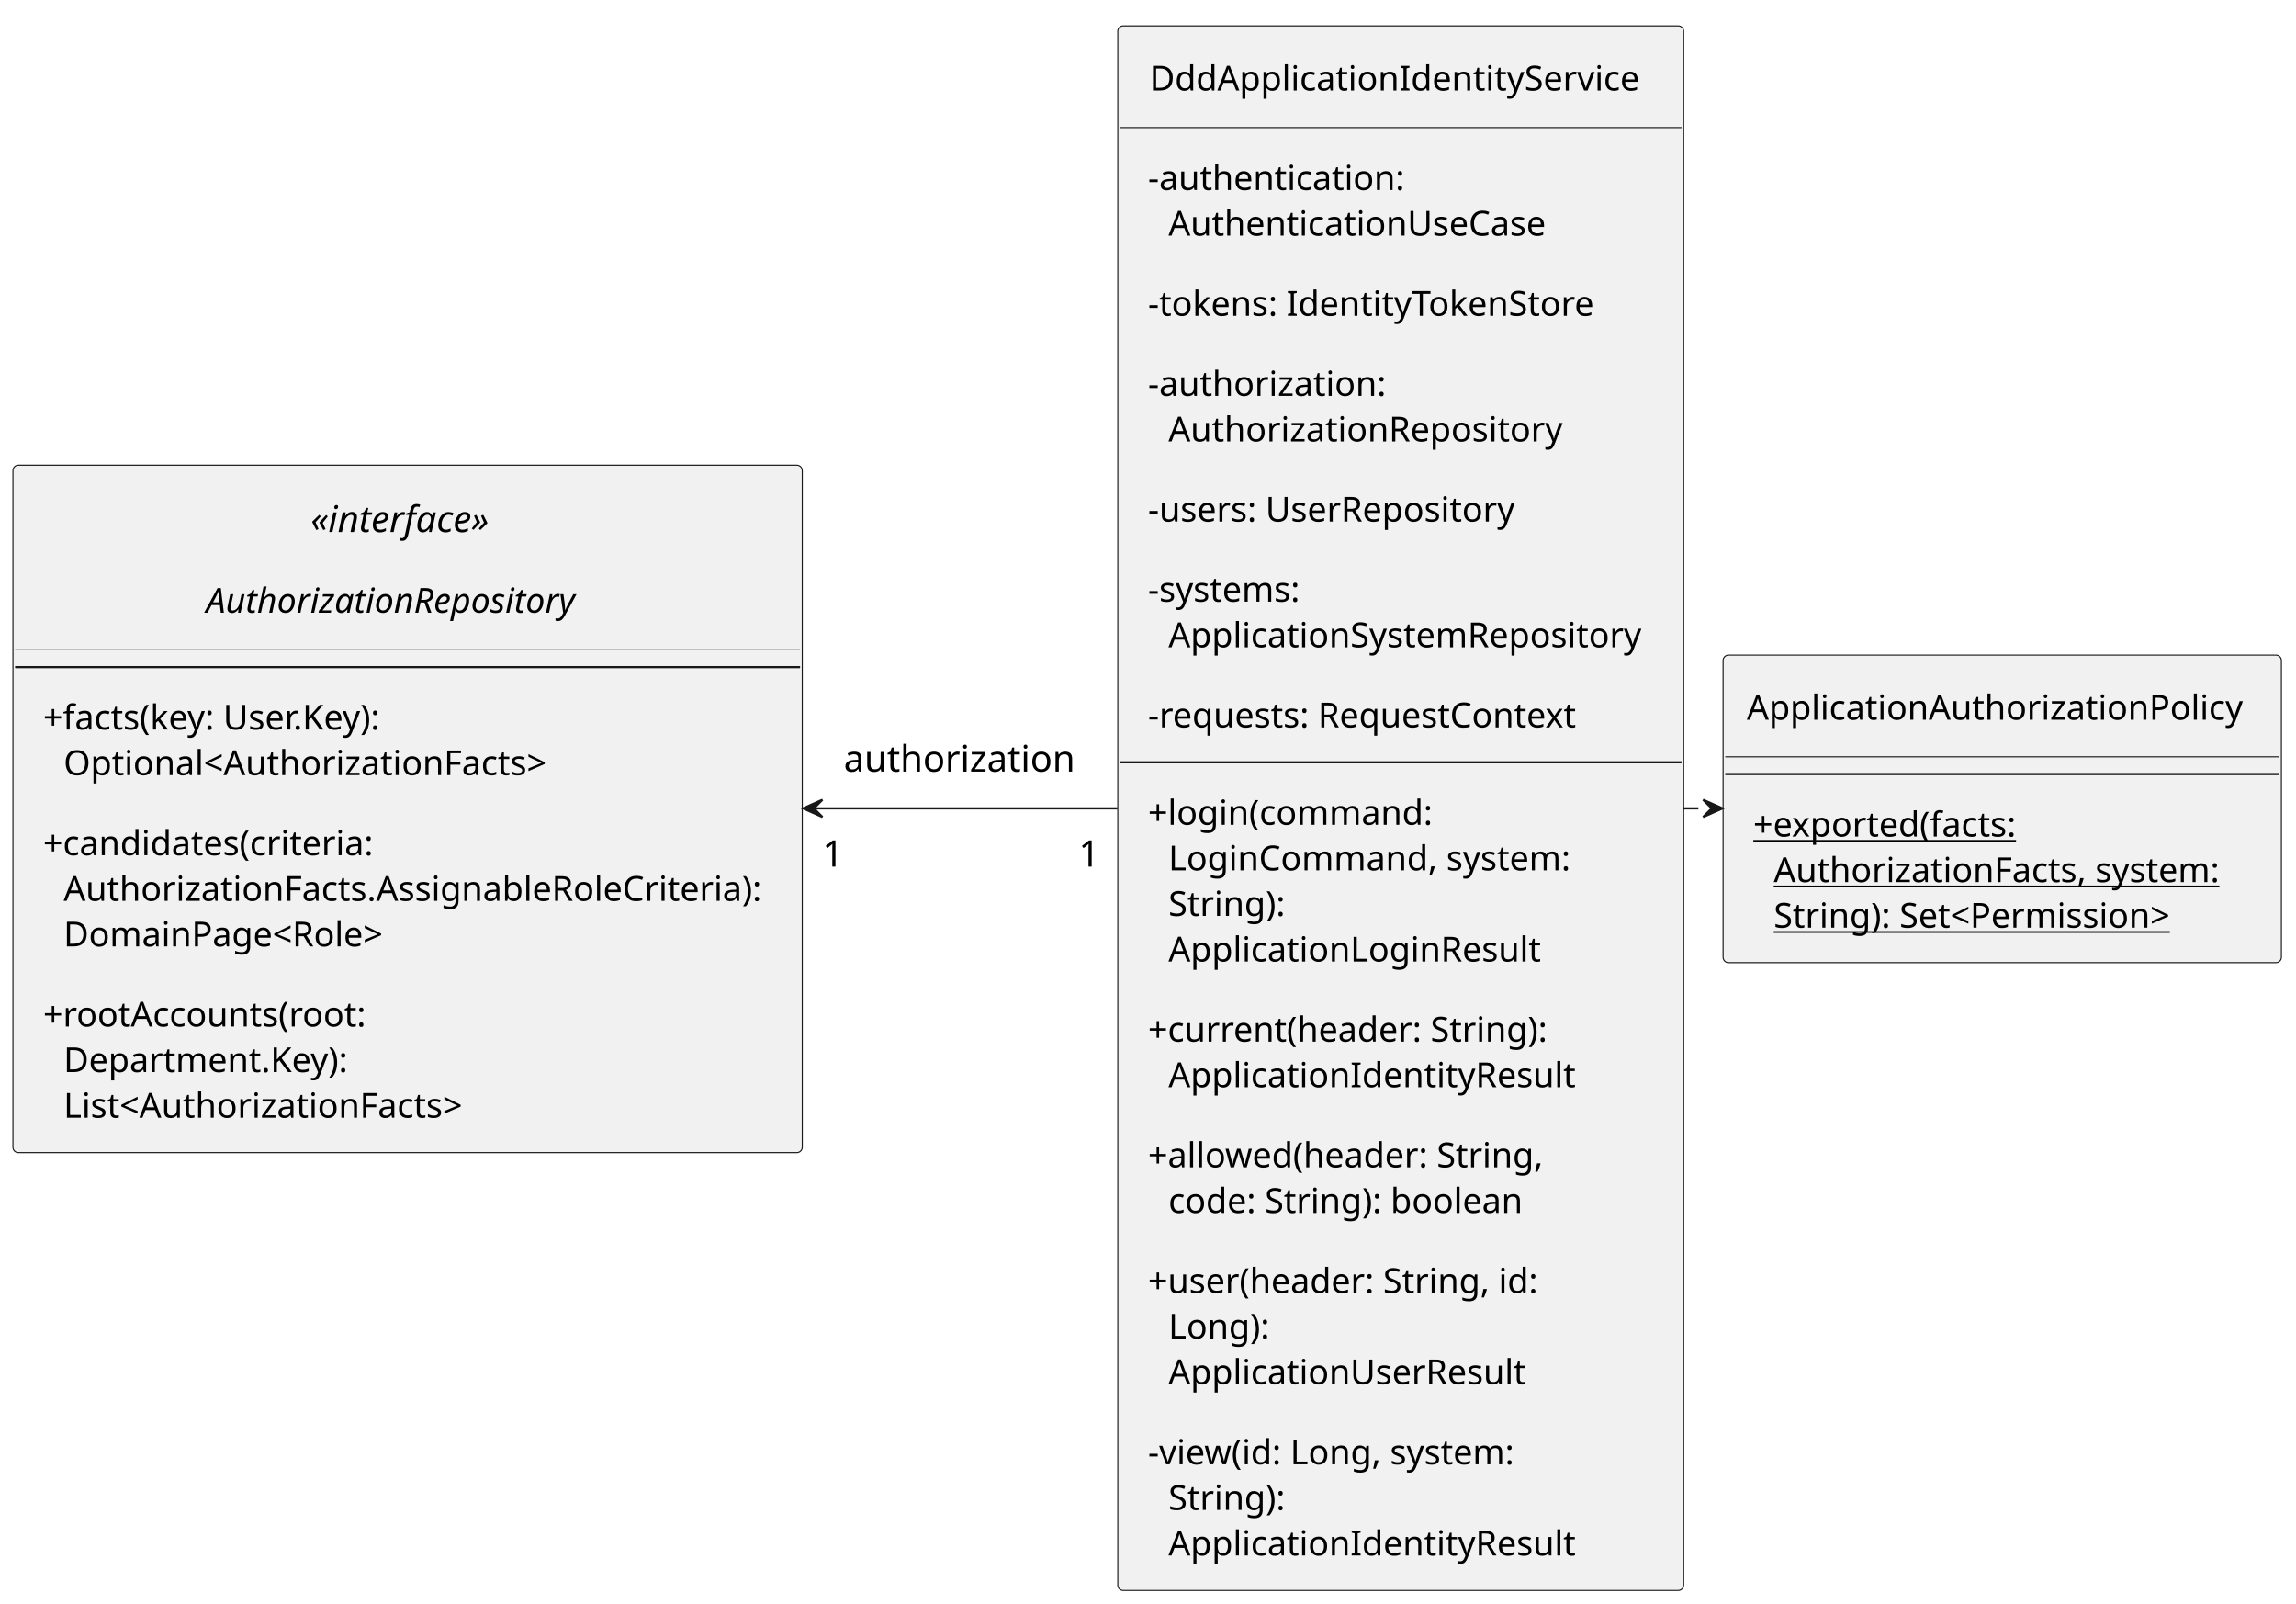
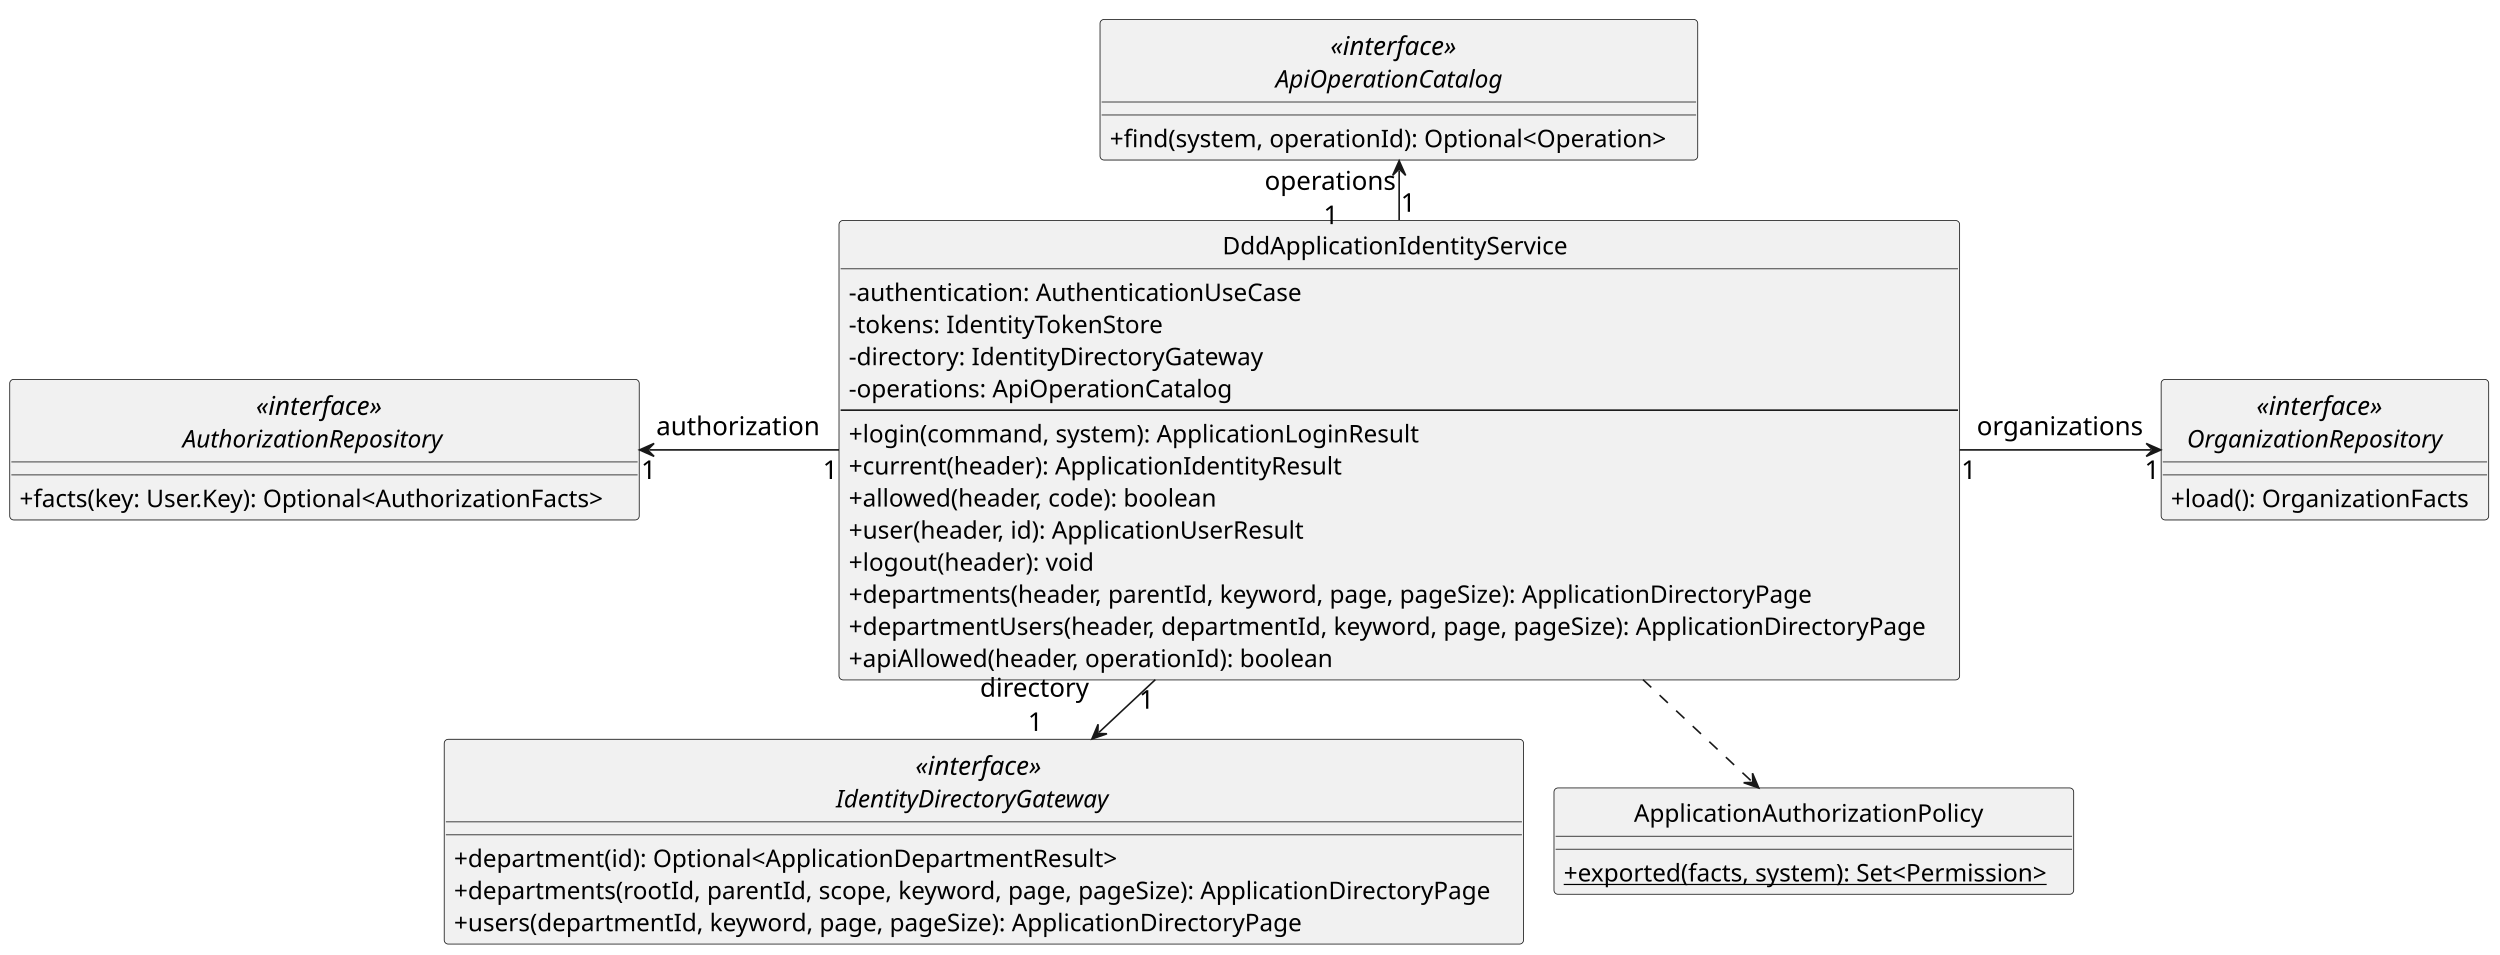
- <svg xmlns="http://www.w3.org/2000/svg" contentStyleType="text/css" data-diagram-type="CLASS" height="743px" preserveAspectRatio="none" style="width:1064px;height:743px;background:#FFFFFF;" version="1.1" viewBox="0 0 1064 743" width="1064px" zoomAndPan="magnify">
+ <svg xmlns="http://www.w3.org/2000/svg" contentStyleType="text/css" data-diagram-type="CLASS" height="589px" preserveAspectRatio="none" style="width:1542px;height:589px;background:#FFFFFF;" version="1.1" viewBox="0 0 1542 589" width="1542px" zoomAndPan="magnify">
  <defs />
  <g>
-     <g class="entity" data-entity="C0" data-source-line="14" data-uid="ent0002" id="entity_C0">
-       <rect fill="#F1F1F1" height="724.812" rx="2.5" ry="2.5" style="stroke:#181818;stroke-width:0.5;" width="262.227" x="518" y="12" />
-       <text fill="#000000" font-family="Microsoft YaHei" font-size="16" lengthAdjust="spacing" textLength="232.688" x="532.769" y="41.93">DddApplicationIdentityService</text>
-       <line style="stroke:#181818;stroke-width:0.5;" x1="519" x2="779.227" y1="59.117" y2="59.117" />
-       <text fill="#000000" font-family="Microsoft YaHei" font-size="16" lengthAdjust="spacing" textLength="121.562" x="532" y="88.047">-authentication:</text>
-       <text fill="#000000" font-family="Microsoft YaHei" font-size="16" lengthAdjust="spacing" textLength="177.664" x="541.469" y="109.164">AuthenticationUseCase</text>
-       <text fill="#000000" font-family="Microsoft YaHei" font-size="16" lengthAdjust="spacing" textLength="212.766" x="532" y="146.281">-tokens: IdentityTokenStore</text>
-       <text fill="#000000" font-family="Microsoft YaHei" font-size="16" lengthAdjust="spacing" textLength="112.789" x="532" y="183.398">-authorization:</text>
-       <text fill="#000000" font-family="Microsoft YaHei" font-size="16" lengthAdjust="spacing" textLength="186.719" x="541.469" y="204.516">AuthorizationRepository</text>
-       <text fill="#000000" font-family="Microsoft YaHei" font-size="16" lengthAdjust="spacing" textLength="172.195" x="532" y="241.633">-users: UserRepository</text>
-       <text fill="#000000" font-family="Microsoft YaHei" font-size="16" lengthAdjust="spacing" textLength="71.492" x="532" y="278.75">-systems:</text>
-       <text fill="#000000" font-family="Microsoft YaHei" font-size="16" lengthAdjust="spacing" textLength="224.758" x="541.469" y="299.867">ApplicationSystemRepository</text>
-       <text fill="#000000" font-family="Microsoft YaHei" font-size="16" lengthAdjust="spacing" textLength="202.547" x="532" y="336.984">-requests: RequestContext</text>
-       <line style="stroke:#181818;stroke-width:1;" x1="519" x2="779.227" y1="353.172" y2="353.172" />
-       <text fill="#000000" font-family="Microsoft YaHei" font-size="16" lengthAdjust="spacing" textLength="136.961" x="532" y="382.102">+login(command:</text>
-       <text fill="#000000" font-family="Microsoft YaHei" font-size="16" lengthAdjust="spacing" textLength="188.281" x="541.469" y="403.219">LoginCommand, system:</text>
-       <text fill="#000000" font-family="Microsoft YaHei" font-size="16" lengthAdjust="spacing" textLength="54.852" x="541.469" y="424.336">String):</text>
-       <text fill="#000000" font-family="Microsoft YaHei" font-size="16" lengthAdjust="spacing" textLength="177.07" x="541.469" y="445.453">ApplicationLoginResult</text>
-       <text fill="#000000" font-family="Microsoft YaHei" font-size="16" lengthAdjust="spacing" textLength="188.844" x="532" y="482.57">+current(header: String):</text>
-       <text fill="#000000" font-family="Microsoft YaHei" font-size="16" lengthAdjust="spacing" textLength="192.859" x="541.469" y="503.688">ApplicationIdentityResult</text>
-       <text fill="#000000" font-family="Microsoft YaHei" font-size="16" lengthAdjust="spacing" textLength="187.977" x="532" y="540.805">+allowed(header: String,</text>
-       <text fill="#000000" font-family="Microsoft YaHei" font-size="16" lengthAdjust="spacing" textLength="168.281" x="541.469" y="561.922">code: String): boolean</text>
-       <text fill="#000000" font-family="Microsoft YaHei" font-size="16" lengthAdjust="spacing" textLength="184.031" x="532" y="599.039">+user(header: String, id:</text>
-       <text fill="#000000" font-family="Microsoft YaHei" font-size="16" lengthAdjust="spacing" textLength="47.672" x="541.469" y="620.156">Long):</text>
-       <text fill="#000000" font-family="Microsoft YaHei" font-size="16" lengthAdjust="spacing" textLength="168.875" x="541.469" y="641.273">ApplicationUserResult</text>
-       <text fill="#000000" font-family="Microsoft YaHei" font-size="16" lengthAdjust="spacing" textLength="173.938" x="532" y="678.391">-view(id: Long, system:</text>
-       <text fill="#000000" font-family="Microsoft YaHei" font-size="16" lengthAdjust="spacing" textLength="54.852" x="541.469" y="699.508">String):</text>
-       <text fill="#000000" font-family="Microsoft YaHei" font-size="16" lengthAdjust="spacing" textLength="192.859" x="541.469" y="720.625">ApplicationIdentityResult</text>
+     <g class="entity" data-entity="S" data-source-line="12" data-uid="ent0002" id="entity_S">
+       <rect fill="#F1F1F1" height="283.366" rx="2.5" ry="2.5" style="stroke:#181818;stroke-width:0.5;" width="691.189" x="517.5" y="136" />
+       <text fill="#000000" font-family="Microsoft YaHei" font-size="15" lengthAdjust="spacing" textLength="218.144" x="754.023" y="156.872">DddApplicationIdentityService</text>
+       <line style="stroke:#181818;stroke-width:0.5;" x1="518.5" x2="1207.689" y1="165.797" y2="165.797" />
+       <text fill="#000000" font-family="Microsoft YaHei" font-size="15" lengthAdjust="spacing" textLength="284.963" x="523.5" y="185.669">-authentication: AuthenticationUseCase</text>
+       <text fill="#000000" font-family="Microsoft YaHei" font-size="15" lengthAdjust="spacing" textLength="199.468" x="523.5" y="205.466">-tokens: IdentityTokenStore</text>
+       <text fill="#000000" font-family="Microsoft YaHei" font-size="15" lengthAdjust="spacing" textLength="261.13" x="523.5" y="225.264">-directory: IdentityDirectoryGateway</text>
+       <text fill="#000000" font-family="Microsoft YaHei" font-size="15" lengthAdjust="spacing" textLength="243.633" x="523.5" y="245.061">-operations: ApiOperationCatalog</text>
+       <line style="stroke:#181818;stroke-width:1;" x1="518.5" x2="1207.689" y1="252.987" y2="252.987" />
+       <text fill="#000000" font-family="Microsoft YaHei" font-size="15" lengthAdjust="spacing" textLength="361.882" x="523.5" y="272.858">+login(command, system): ApplicationLoginResult</text>
+       <text fill="#000000" font-family="Microsoft YaHei" font-size="15" lengthAdjust="spacing" textLength="311.433" x="523.5" y="292.656">+current(header): ApplicationIdentityResult</text>
+       <text fill="#000000" font-family="Microsoft YaHei" font-size="15" lengthAdjust="spacing" textLength="236.726" x="523.5" y="312.453">+allowed(header, code): boolean</text>
+       <text fill="#000000" font-family="Microsoft YaHei" font-size="15" lengthAdjust="spacing" textLength="289.446" x="523.5" y="332.25">+user(header, id): ApplicationUserResult</text>
+       <text fill="#000000" font-family="Microsoft YaHei" font-size="15" lengthAdjust="spacing" textLength="157.551" x="523.5" y="352.048">+logout(header): void</text>
+       <text fill="#000000" font-family="Microsoft YaHei" font-size="15" lengthAdjust="spacing" textLength="609.06" x="523.5" y="371.845">+departments(header, parentId, keyword, page, pageSize): ApplicationDirectoryPage</text>
+       <text fill="#000000" font-family="Microsoft YaHei" font-size="15" lengthAdjust="spacing" textLength="679.189" x="523.5" y="391.643">+departmentUsers(header, departmentId, keyword, page, pageSize): ApplicationDirectoryPage</text>
+       <text fill="#000000" font-family="Microsoft YaHei" font-size="15" lengthAdjust="spacing" textLength="309.697" x="523.5" y="411.44">+apiAllowed(header, operationId): boolean</text>
    </g>
-     <g class="entity" data-entity="C1" data-source-line="28" data-uid="ent0003" id="entity_C1">
-       <rect fill="#F1F1F1" height="318.492" rx="2.5" ry="2.5" style="stroke:#181818;stroke-width:0.5;" width="365.773" x="6" y="215.5" />
-       <text fill="#000000" font-family="Microsoft YaHei" font-size="17" font-style="italic" lengthAdjust="spacing" textLength="89.823" x="143.975" y="246.488">«interface»</text>
-       <text fill="#000000" font-family="Microsoft YaHei" font-size="16" font-style="italic" lengthAdjust="spacing" textLength="186.719" x="95.527" y="283.867">AuthorizationRepository</text>
-       <line style="stroke:#181818;stroke-width:0.5;" x1="7" x2="370.773" y1="301.054" y2="301.054" />
-       <line style="stroke:#181818;stroke-width:1;" x1="7" x2="370.773" y1="309.054" y2="309.054" />
-       <text fill="#000000" font-family="Microsoft YaHei" font-size="16" lengthAdjust="spacing" textLength="163.125" x="20" y="337.984">+facts(key: User.Key):</text>
-       <text fill="#000000" font-family="Microsoft YaHei" font-size="16" lengthAdjust="spacing" textLength="233.508" x="29.469" y="359.101">Optional&lt;AuthorizationFacts&gt;</text>
-       <text fill="#000000" font-family="Microsoft YaHei" font-size="16" lengthAdjust="spacing" textLength="156.445" x="20" y="396.218">+candidates(criteria:</text>
-       <text fill="#000000" font-family="Microsoft YaHei" font-size="16" lengthAdjust="spacing" textLength="328.305" x="29.469" y="417.335">AuthorizationFacts.AssignableRoleCriteria):</text>
-       <text fill="#000000" font-family="Microsoft YaHei" font-size="16" lengthAdjust="spacing" textLength="155.945" x="29.469" y="438.453">DomainPage&lt;Role&gt;</text>
-       <text fill="#000000" font-family="Microsoft YaHei" font-size="16" lengthAdjust="spacing" textLength="156.453" x="20" y="475.57">+rootAccounts(root:</text>
-       <text fill="#000000" font-family="Microsoft YaHei" font-size="16" lengthAdjust="spacing" textLength="133.039" x="29.469" y="496.687">Department.Key):</text>
-       <text fill="#000000" font-family="Microsoft YaHei" font-size="16" lengthAdjust="spacing" textLength="192.734" x="29.469" y="517.804">List&lt;AuthorizationFacts&gt;</text>
+     <g class="entity" data-entity="A" data-source-line="27" data-uid="ent0003" id="entity_A">
+       <rect fill="#F1F1F1" height="86.712" rx="2.5" ry="2.5" style="stroke:#181818;stroke-width:0.5;" width="388.282" x="6" y="234" />
+       <text fill="#000000" font-family="Microsoft YaHei" font-size="16" font-style="italic" lengthAdjust="spacing" textLength="84.539" x="157.871" y="255.93">«interface»</text>
+       <text fill="#000000" font-family="Microsoft YaHei" font-size="15" font-style="italic" lengthAdjust="spacing" textLength="175.049" x="112.617" y="275.989">AuthorizationRepository</text>
+       <line style="stroke:#181818;stroke-width:0.5;" x1="7" x2="393.282" y1="284.915" y2="284.915" />
+       <line style="stroke:#181818;stroke-width:0.5;" x1="7" x2="393.282" y1="292.915" y2="292.915" />
+       <text fill="#000000" font-family="Microsoft YaHei" font-size="15" lengthAdjust="spacing" textLength="376.282" x="12" y="312.786">+facts(key: User.Key): Optional&lt;AuthorizationFacts&gt;</text>
    </g>
-     <g class="entity" data-entity="C2" data-source-line="34" data-uid="ent0004" id="entity_C2">
-       <rect fill="#F1F1F1" height="142.469" rx="2.5" ry="2.5" style="stroke:#181818;stroke-width:0.5;" width="258.727" x="798.5" y="303.5" />
-       <text fill="#000000" font-family="Microsoft YaHei" font-size="16" lengthAdjust="spacing" textLength="236.727" x="809.5" y="333.43">ApplicationAuthorizationPolicy</text>
-       <line style="stroke:#181818;stroke-width:0.5;" x1="799.5" x2="1056.227" y1="350.617" y2="350.617" />
-       <line style="stroke:#181818;stroke-width:1;" x1="799.5" x2="1056.227" y1="358.617" y2="358.617" />
-       <text fill="#000000" font-family="Microsoft YaHei" font-size="16" lengthAdjust="spacing" text-decoration="underline" textLength="125.805" x="812.5" y="387.547">+exported(facts:</text>
-       <text fill="#000000" font-family="Microsoft YaHei" font-size="16" lengthAdjust="spacing" text-decoration="underline" textLength="208.914" x="821.969" y="408.664">AuthorizationFacts, system:</text>
-       <text fill="#000000" font-family="Microsoft YaHei" font-size="16" lengthAdjust="spacing" text-decoration="underline" textLength="190.922" x="821.969" y="429.781">String): Set&lt;Permission&gt;</text>
+     <g class="entity" data-entity="D" data-source-line="30" data-uid="ent0004" id="entity_D">
+       <rect fill="#F1F1F1" height="126.307" rx="2.5" ry="2.5" style="stroke:#181818;stroke-width:0.5;" width="665.723" x="274" y="456" />
+       <text fill="#000000" font-family="Microsoft YaHei" font-size="16" font-style="italic" lengthAdjust="spacing" textLength="84.539" x="564.592" y="477.93">«interface»</text>
+       <text fill="#000000" font-family="Microsoft YaHei" font-size="15" font-style="italic" lengthAdjust="spacing" textLength="182.454" x="515.635" y="497.989">IdentityDirectoryGateway</text>
+       <line style="stroke:#181818;stroke-width:0.5;" x1="275" x2="938.723" y1="506.915" y2="506.915" />
+       <line style="stroke:#181818;stroke-width:0.5;" x1="275" x2="938.723" y1="514.915" y2="514.915" />
+       <text fill="#000000" font-family="Microsoft YaHei" font-size="15" lengthAdjust="spacing" textLength="424.629" x="280" y="534.786">+department(id): Optional&lt;ApplicationDepartmentResult&gt;</text>
+       <text fill="#000000" font-family="Microsoft YaHei" font-size="15" lengthAdjust="spacing" textLength="653.723" x="280" y="554.583">+departments(rootId, parentId, scope, keyword, page, pageSize): ApplicationDirectoryPage</text>
+       <text fill="#000000" font-family="Microsoft YaHei" font-size="15" lengthAdjust="spacing" textLength="534.624" x="280" y="574.381">+users(departmentId, keyword, page, pageSize): ApplicationDirectoryPage</text>
    </g>
-     <g class="link" data-entity-1="C1" data-entity-2="C0" data-uid="lnk6" id="link_C1_C0">
-       <polygon fill="#181818" points="372.126,374.5,381.126,378.5,377.126,374.5,381.126,370.5,372.126,374.5" style="stroke:#181818;stroke-width:1;" />
-       <path d="M378.126,374.5 C426.857,374.5 472.52,374.5 517.855,374.5" fill="none" style="stroke:#181818;stroke-width:1;" />
-       <text fill="#000000" font-family="Microsoft YaHei" font-size="17" lengthAdjust="spacing" textLength="108.392" x="391" y="357.488">authorization</text>
-       <text fill="#000000" font-family="Microsoft YaHei" font-size="17" lengthAdjust="spacing" textLength="9.969" x="499.854" y="401.488">1</text>
-       <text fill="#000000" font-family="Microsoft YaHei" font-size="17" lengthAdjust="spacing" textLength="9.969" x="381.126" y="401.488">1</text>
+     <g class="entity" data-entity="O" data-source-line="35" data-uid="ent0005" id="entity_O">
+       <rect fill="#F1F1F1" height="86.712" rx="2.5" ry="2.5" style="stroke:#181818;stroke-width:0.5;" width="368.653" x="678.5" y="12" />
+       <text fill="#000000" font-family="Microsoft YaHei" font-size="16" font-style="italic" lengthAdjust="spacing" textLength="84.539" x="820.557" y="33.93">«interface»</text>
+       <text fill="#000000" font-family="Microsoft YaHei" font-size="15" font-style="italic" lengthAdjust="spacing" textLength="152.146" x="786.753" y="53.989">ApiOperationCatalog</text>
+       <line style="stroke:#181818;stroke-width:0.5;" x1="679.5" x2="1046.153" y1="62.915" y2="62.915" />
+       <line style="stroke:#181818;stroke-width:0.5;" x1="679.5" x2="1046.153" y1="70.915" y2="70.915" />
+       <text fill="#000000" font-family="Microsoft YaHei" font-size="15" lengthAdjust="spacing" textLength="356.653" x="684.5" y="90.786">+find(system, operationId): Optional&lt;Operation&gt;</text>
    </g>
-     <g class="link" data-entity-1="C0" data-entity-2="C2" data-uid="lnk7" id="link_C0_C2">
-       <polygon fill="#181818" points="798.258,374.5,789.258,370.5,793.258,374.5,789.258,378.5,798.258,374.5" style="stroke:#181818;stroke-width:1;" />
-       <path d="M780.054,374.5 C786.122,374.5 786.19,374.5 792.258,374.5" fill="none" style="stroke:#181818;stroke-width:1;stroke-dasharray:7,7;" />
+     <g class="entity" data-entity="R" data-source-line="41" data-uid="ent0011" id="entity_R">
+       <rect fill="#F1F1F1" height="86.712" rx="2.5" ry="2.5" style="stroke:#181818;stroke-width:0.5;" width="202.019" x="1333" y="234" />
+       <text fill="#000000" font-family="Microsoft YaHei" font-size="16" font-style="italic" lengthAdjust="spacing" textLength="84.539" x="1391.74" y="255.93">«interface»</text>
+       <text fill="#000000" font-family="Microsoft YaHei" font-size="15" font-style="italic" lengthAdjust="spacing" textLength="170.244" x="1348.888" y="275.989">OrganizationRepository</text>
+       <line style="stroke:#181818;stroke-width:0.5;" x1="1334" x2="1534.02" y1="284.915" y2="284.915" />
+       <line style="stroke:#181818;stroke-width:0.5;" x1="1334" x2="1534.02" y1="292.915" y2="292.915" />
+       <text fill="#000000" font-family="Microsoft YaHei" font-size="15" lengthAdjust="spacing" textLength="190.019" x="1339" y="312.786">+load(): OrganizationFacts</text>
+     </g>
+     <g class="entity" data-entity="P" data-source-line="45" data-uid="ent0013" id="entity_P">
+       <rect fill="#F1F1F1" height="65.595" rx="2.5" ry="2.5" style="stroke:#181818;stroke-width:0.5;" width="320.547" x="958.5" y="486" />
+       <text fill="#000000" font-family="Microsoft YaHei" font-size="15" lengthAdjust="spacing" textLength="221.931" x="1007.808" y="506.872">ApplicationAuthorizationPolicy</text>
+       <line style="stroke:#181818;stroke-width:0.5;" x1="959.5" x2="1278.047" y1="515.797" y2="515.797" />
+       <line style="stroke:#181818;stroke-width:0.5;" x1="959.5" x2="1278.047" y1="523.797" y2="523.797" />
+       <text fill="#000000" font-family="Microsoft YaHei" font-size="15" lengthAdjust="spacing" text-decoration="underline" textLength="308.547" x="964.5" y="543.669">+exported(facts, system): Set&lt;Permission&gt;</text>
+     </g>
+     <g class="link" data-entity-1="A" data-entity-2="S" data-uid="lnk7" id="link_A_S">
+       <polygon fill="#181818" points="394.442,277.5,403.442,281.5,399.442,277.5,403.442,273.5,394.442,277.5" style="stroke:#181818;stroke-width:1;" />
+       <path d="M400.442,277.5 C439.32,277.5 475.251,277.5 517.486,277.5" fill="none" style="stroke:#181818;stroke-width:1;" />
+       <text fill="#000000" font-family="Microsoft YaHei" font-size="16" lengthAdjust="spacing" textLength="102.016" x="404.75" y="268.43">authorization</text>
+       <text fill="#000000" font-family="Microsoft YaHei" font-size="16" lengthAdjust="spacing" textLength="9.383" x="507.486" y="295.43">1</text>
+       <text fill="#000000" font-family="Microsoft YaHei" font-size="16" lengthAdjust="spacing" textLength="9.383" x="395.442" y="295.43">1</text>
+     </g>
+     <g class="link" data-entity-1="S" data-entity-2="D" data-uid="lnk8" id="link_S_D">
+       <polygon fill="#181818" points="673.475,455.809,682.78,452.582,677.127,452.393,677.315,446.74,673.475,455.809" style="stroke:#181818;stroke-width:1;" />
+       <path d="M712.603,419.203 C698.999,431.931 690.124,440.234 677.857,451.71" fill="none" style="stroke:#181818;stroke-width:1;" />
+       <text fill="#000000" font-family="Microsoft YaHei" font-size="16" lengthAdjust="spacing" textLength="68.414" x="604.475" y="429.739">directory</text>
+       <text fill="#000000" font-family="Microsoft YaHei" font-size="16" lengthAdjust="spacing" textLength="9.383" x="633.991" y="450.856">1</text>
+       <text fill="#000000" font-family="Microsoft YaHei" font-size="16" lengthAdjust="spacing" textLength="9.383" x="702.603" y="437.133">1</text>
+     </g>
+     <g class="link" data-entity-1="O" data-entity-2="S" data-uid="lnk10" id="link_O_S">
+       <polygon fill="#181818" points="863,99.179,859,108.179,863,104.179,867,108.179,863,99.179" style="stroke:#181818;stroke-width:1;" />
+       <path d="M863,105.179 C863,116.175 863,122.63 863,135.716" fill="none" style="stroke:#181818;stroke-width:1;" />
+       <text fill="#000000" font-family="Microsoft YaHei" font-size="16" lengthAdjust="spacing" textLength="9.383" x="864" y="130.646">1</text>
+       <text fill="#000000" font-family="Microsoft YaHei" font-size="16" lengthAdjust="spacing" textLength="82.078" x="780" y="117.109">operations</text>
+       <text fill="#000000" font-family="Microsoft YaHei" font-size="16" lengthAdjust="spacing" textLength="9.383" x="816.348" y="138.226">1</text>
+     </g>
+     <g class="link" data-entity-1="S" data-entity-2="R" data-uid="lnk12" id="link_S_R">
+       <polygon fill="#181818" points="1332.78,277.5,1323.78,273.5,1327.78,277.5,1323.78,281.5,1332.78,277.5" style="stroke:#181818;stroke-width:1;" />
+       <path d="M1208.736,277.5 C1253.765,277.5 1290.701,277.5 1326.78,277.5" fill="none" style="stroke:#181818;stroke-width:1;" />
+       <text fill="#000000" font-family="Microsoft YaHei" font-size="16" lengthAdjust="spacing" textLength="103.844" x="1219.25" y="268.43">organizations</text>
+       <text fill="#000000" font-family="Microsoft YaHei" font-size="16" lengthAdjust="spacing" textLength="9.383" x="1322.78" y="295.43">1</text>
+       <text fill="#000000" font-family="Microsoft YaHei" font-size="16" lengthAdjust="spacing" textLength="9.383" x="1209.736" y="295.43">1</text>
+     </g>
+     <g class="link" data-entity-1="S" data-entity-2="P" data-uid="lnk14" id="link_S_P">
+       <polygon fill="#181818" points="1084.786,485.991,1080.946,476.921,1081.135,482.575,1075.481,482.764,1084.786,485.991" style="stroke:#181818;stroke-width:1;" />
+       <path d="M1013.397,419.203 C1040.171,444.252 1061.214,463.938 1080.404,481.892" fill="none" style="stroke:#181818;stroke-width:1;stroke-dasharray:7,7;" />
    </g>
  </g>
</svg>
